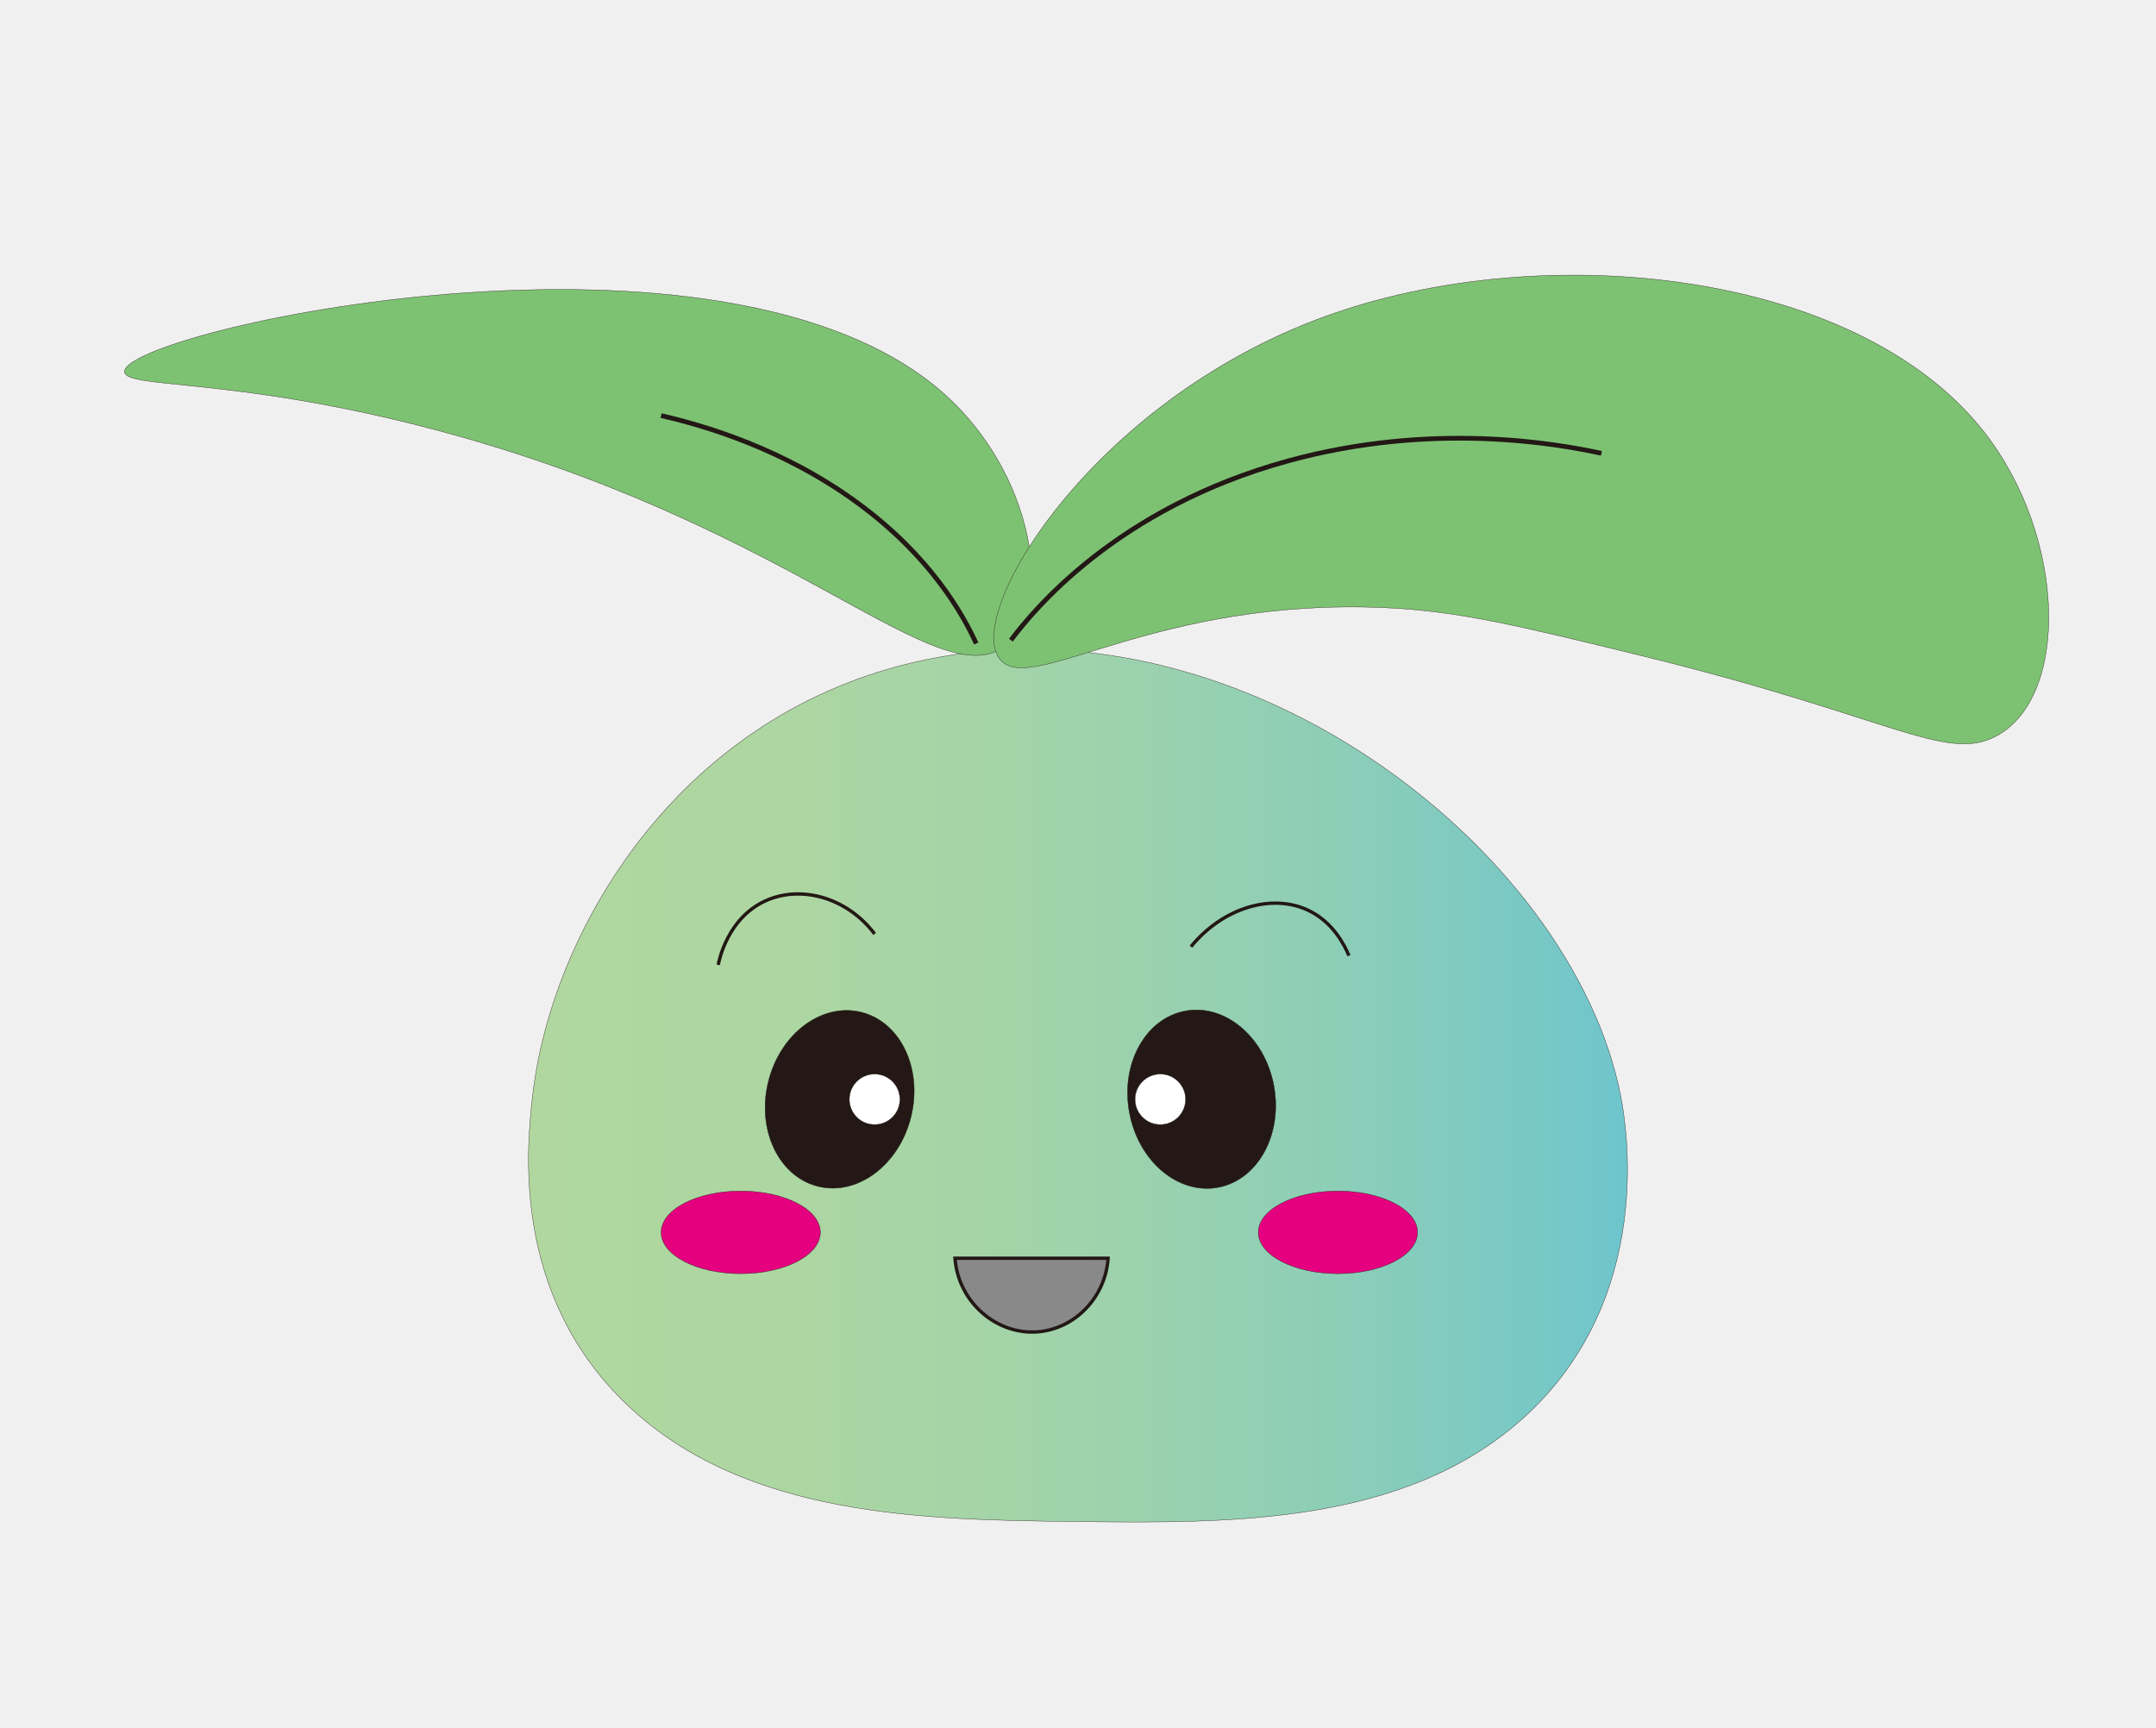
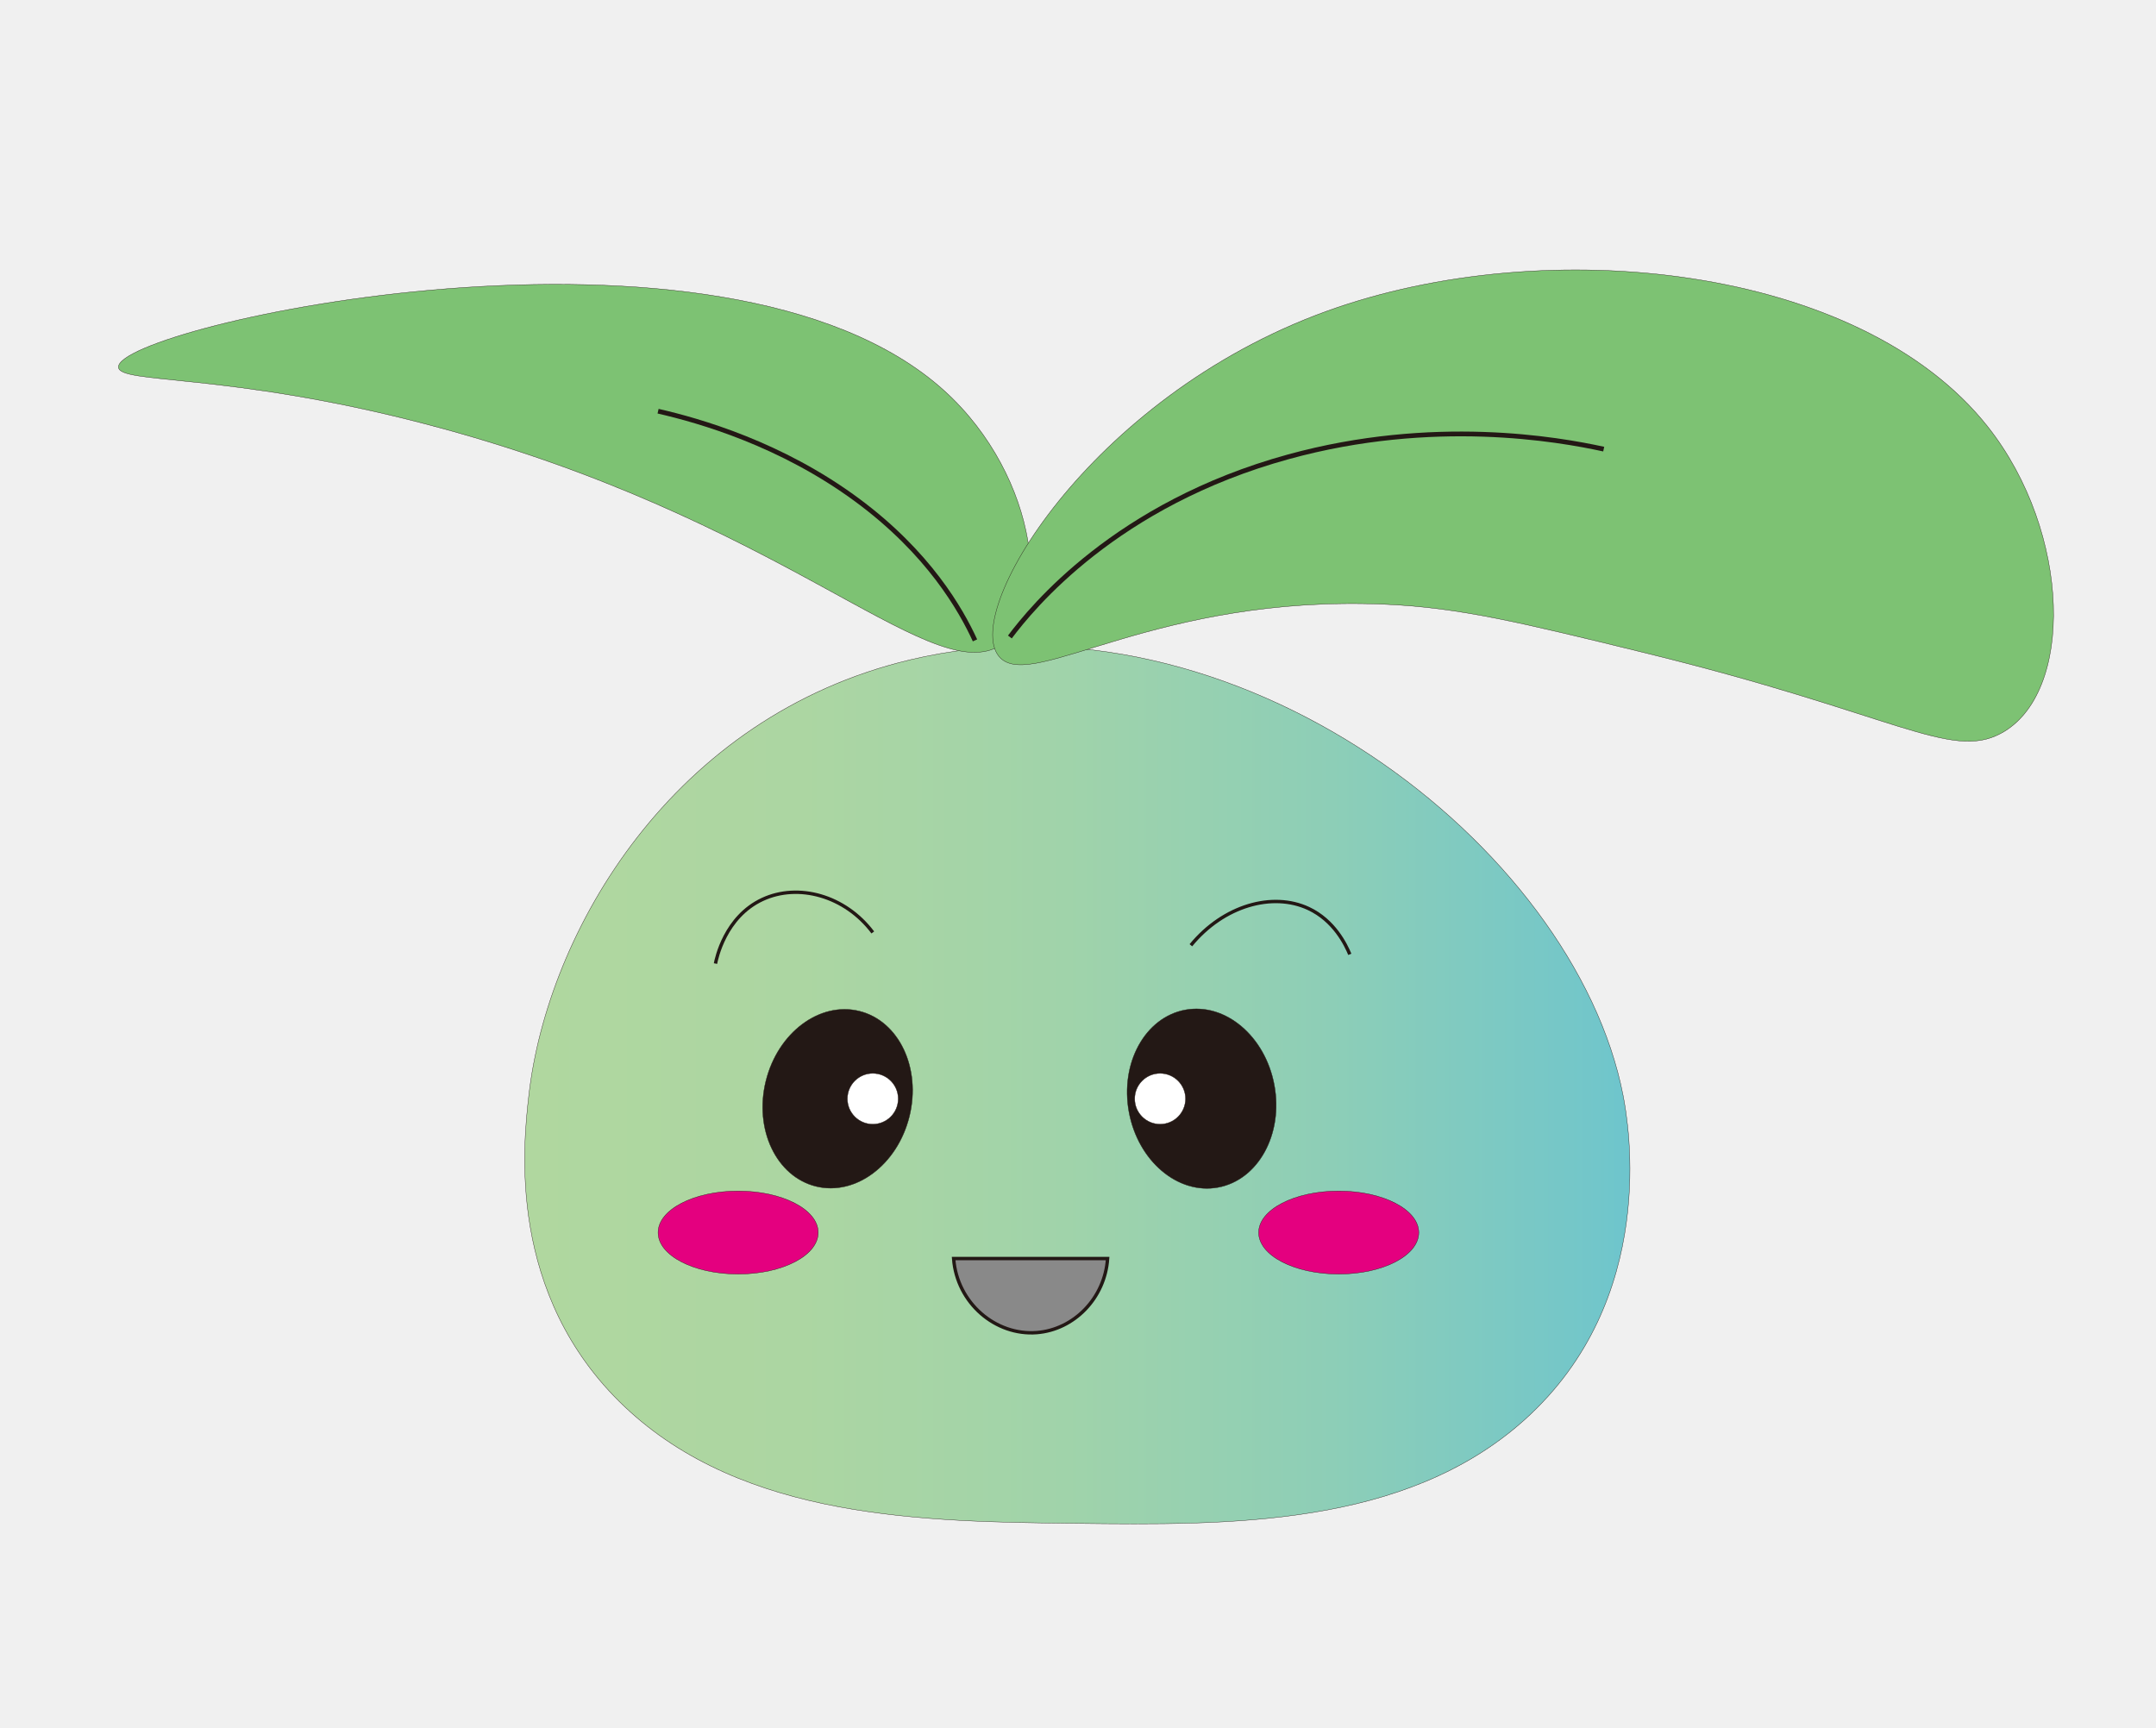
- <svg xmlns="http://www.w3.org/2000/svg" width="100%" height="100%" viewBox="0 0 6401 5129" version="1.1" xml:space="preserve" style="fill-rule:evenodd;clip-rule:evenodd;stroke-miterlimit:10;">
+ <svg xmlns="http://www.w3.org/2000/svg" width="100%" height="100%" viewBox="20 20 6365 5100" version="1.1" xml:space="preserve" style="fill-rule:evenodd;clip-rule:evenodd;stroke-miterlimit:10;">
  <path d="M4811.9,3255.1C4827.7,3336.2 4918.7,3856.2 4519.5,4213.4C4166.4,4529.3 3647,4523.3 3196.5,4518.1C2749.7,4512.9 2215.9,4506.8 1863.9,4173.3C1514.8,3842.6 1564.9,3398.7 1581.1,3255.1C1635.8,2770.1 2004.7,2135.1 2707.6,1968C3664,1740.7 4667.9,2515.2 4811.9,3255.1Z" style="fill:url(#_Linear1);fill-rule:nonzero;stroke:rgb(35,24,21);stroke-width:1px;" />
  <path d="M2806.6,1172.7C3089.9,1428.3 3130.9,1844.9 2965,1930.6C2753,2040.1 2325.3,1546.3 1277.4,1272.2C690.5,1118.7 370.6,1154.9 369.7,1103.7C367.5,982.8 2154.7,584.5 2806.6,1172.7Z" style="fill:rgb(125,194,115);fill-rule:nonzero;stroke:rgb(35,24,21);stroke-width:1px;" />
  <path d="M4875.2,1947.4C5613.4,2128.1 5777.5,2265.1 5926.5,2185.8C6144.6,2069.7 6136.1,1593.6 5888.3,1279.8C5512.3,803.8 4587.8,704.3 3938.6,938.1C3232.9,1192.3 2849,1841.8 2973.8,1963.1C3072.2,2058.8 3435,1774.7 4110.6,1804.4C4330,1814 4511.8,1858.5 4875.2,1947.4Z" style="fill:rgb(125,194,115);fill-rule:nonzero;stroke:rgb(35,24,21);stroke-width:1px;" />
  <g transform="matrix(0.2401,-0.9708,0.9708,0.2401,-1274.49,4900.27)">
    <ellipse cx="2492.6" cy="3264.2" rx="266.5" ry="218.2" style="fill:rgb(35,24,21);stroke:rgb(35,24,21);stroke-width:1px;" />
  </g>
  <circle cx="2596.7" cy="3264.3" r="75" style="fill:white;stroke:rgb(35,24,21);stroke-width:1px;" />
  <path d="M3001.4,1900.8C3066.4,1814.4 3314.2,1508.6 3824.2,1368.6C4250.9,1251.4 4619.3,1316.6 4754.5,1346.1" style="fill:none;fill-rule:nonzero;stroke:rgb(35,24,21);stroke-width:14px;" />
  <path d="M2898.4,1910.8C2857.1,1820.8 2762,1652.6 2549.8,1496C2326,1330.8 2085.5,1262.2 1962.8,1234.1" style="fill:none;fill-rule:nonzero;stroke:rgb(35,24,21);stroke-width:14px;" />
  <g transform="matrix(0.9833,-0.1819,0.1819,0.9833,-534.19,703.359)">
    <ellipse cx="3567.6" cy="3264" rx="218.2" ry="266.5" style="fill:rgb(35,24,21);stroke:rgb(35,24,21);stroke-width:1px;" />
  </g>
  <circle cx="3444.9" cy="3264.3" r="75" style="fill:white;stroke:rgb(35,24,21);stroke-width:1px;" />
  <ellipse cx="2199.2" cy="3659.3" rx="236.4" ry="122.7" style="fill:rgb(228,0,127);stroke:rgb(35,24,21);stroke-width:1px;" />
  <ellipse cx="3972.2" cy="3659.3" rx="236.4" ry="122.7" style="fill:rgb(228,0,127);stroke:rgb(35,24,21);stroke-width:1px;" />
  <path d="M2835.3,3736.1C2845,3867.6 2959.5,3964.3 3081,3954.7C3190.1,3946.1 3282,3853.5 3289.9,3736.1L2835.3,3736.1Z" style="fill:rgb(137,137,137);fill-rule:nonzero;stroke:rgb(35,24,21);stroke-width:10px;" />
  <path d="M2132.3,2865.1C2134.9,2851.4 2160.3,2727 2271.2,2675.6C2376.5,2626.7 2514.7,2664.2 2596.7,2773.2" style="fill:none;fill-rule:nonzero;stroke:rgb(35,24,21);stroke-width:10px;" />
  <path d="M3535.8,2811C3632,2693.7 3776.9,2652.9 3883,2702.5C3958.7,2737.9 3993,2809.1 4004.9,2837.8" style="fill:none;fill-rule:nonzero;stroke:rgb(35,24,21);stroke-width:10px;" />
  <defs>
    <linearGradient id="_Linear1" x1="0" y1="0" x2="1" y2="0" gradientUnits="userSpaceOnUse" gradientTransform="matrix(3262.86,0,0,3262.86,1569.07,3223.57)">
      <stop offset="0" style="stop-color:rgb(176,215,159);stop-opacity:1" />
      <stop offset="0.25" style="stop-color:rgb(172,214,162);stop-opacity:1" />
      <stop offset="0.49" style="stop-color:rgb(160,211,170);stop-opacity:1" />
      <stop offset="0.73" style="stop-color:rgb(141,206,183);stop-opacity:1" />
      <stop offset="0.97" style="stop-color:rgb(114,198,202);stop-opacity:1" />
      <stop offset="1" style="stop-color:rgb(109,197,205);stop-opacity:1" />
    </linearGradient>
  </defs>
</svg>
